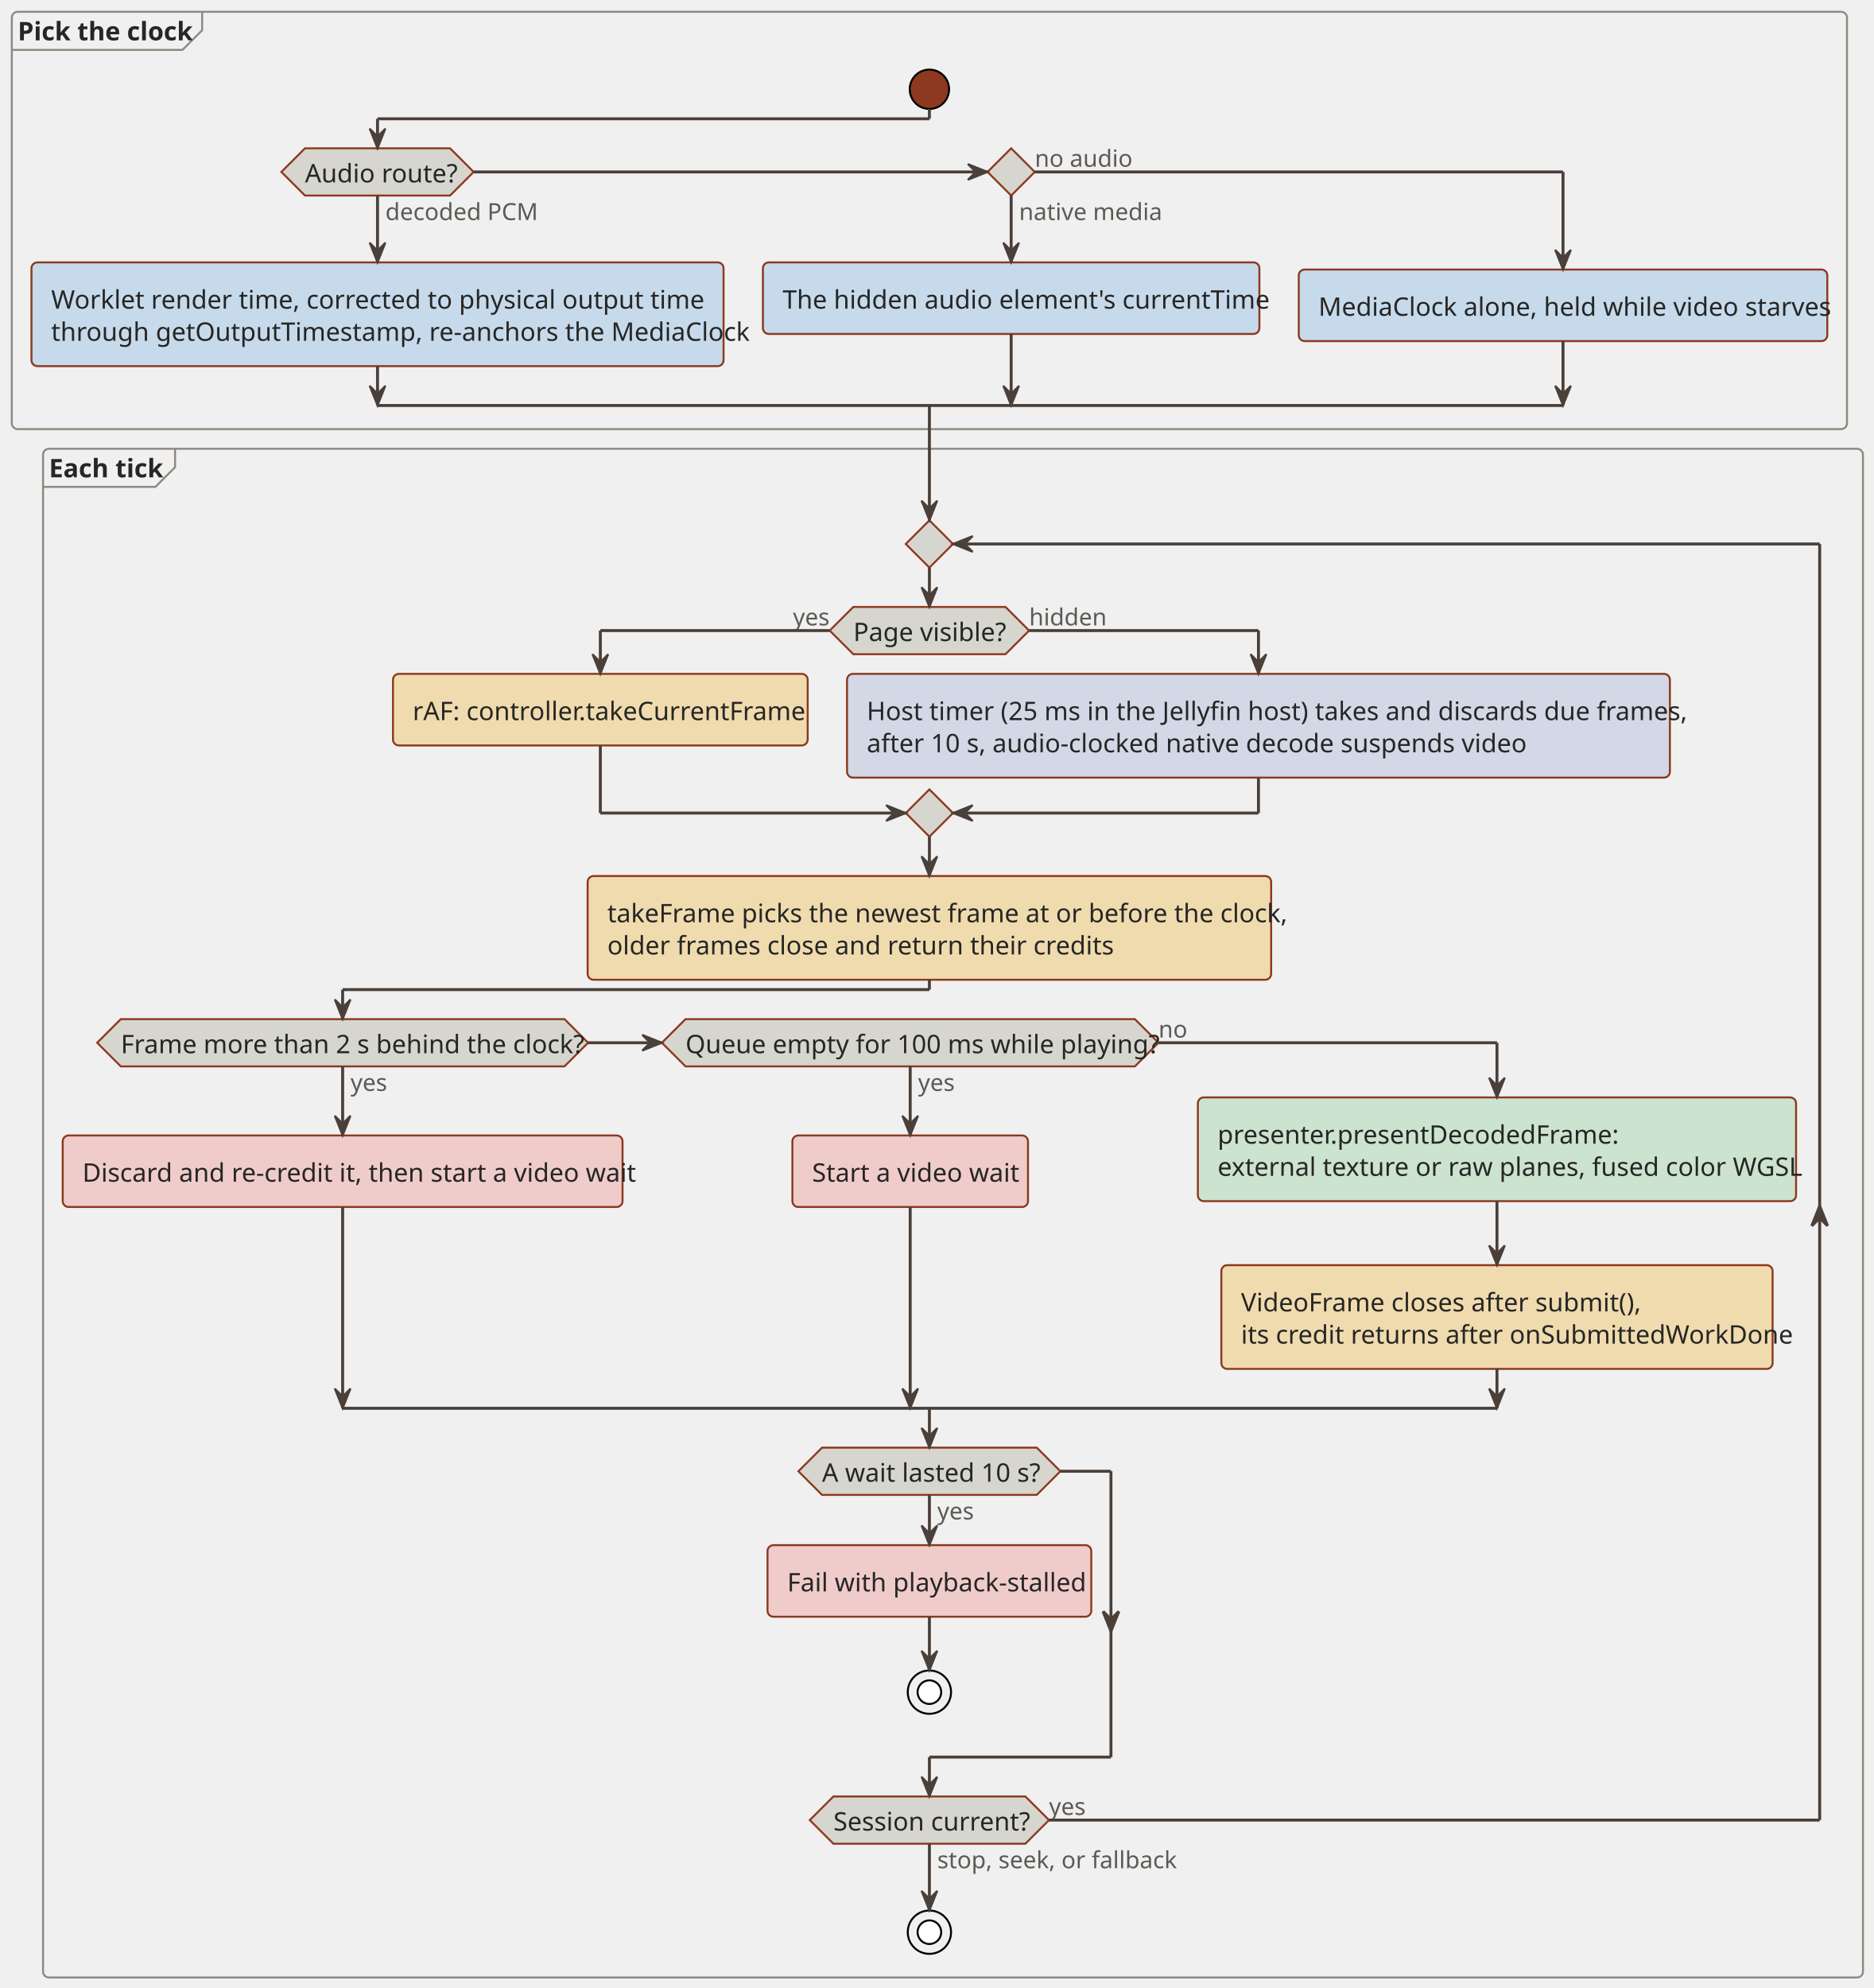
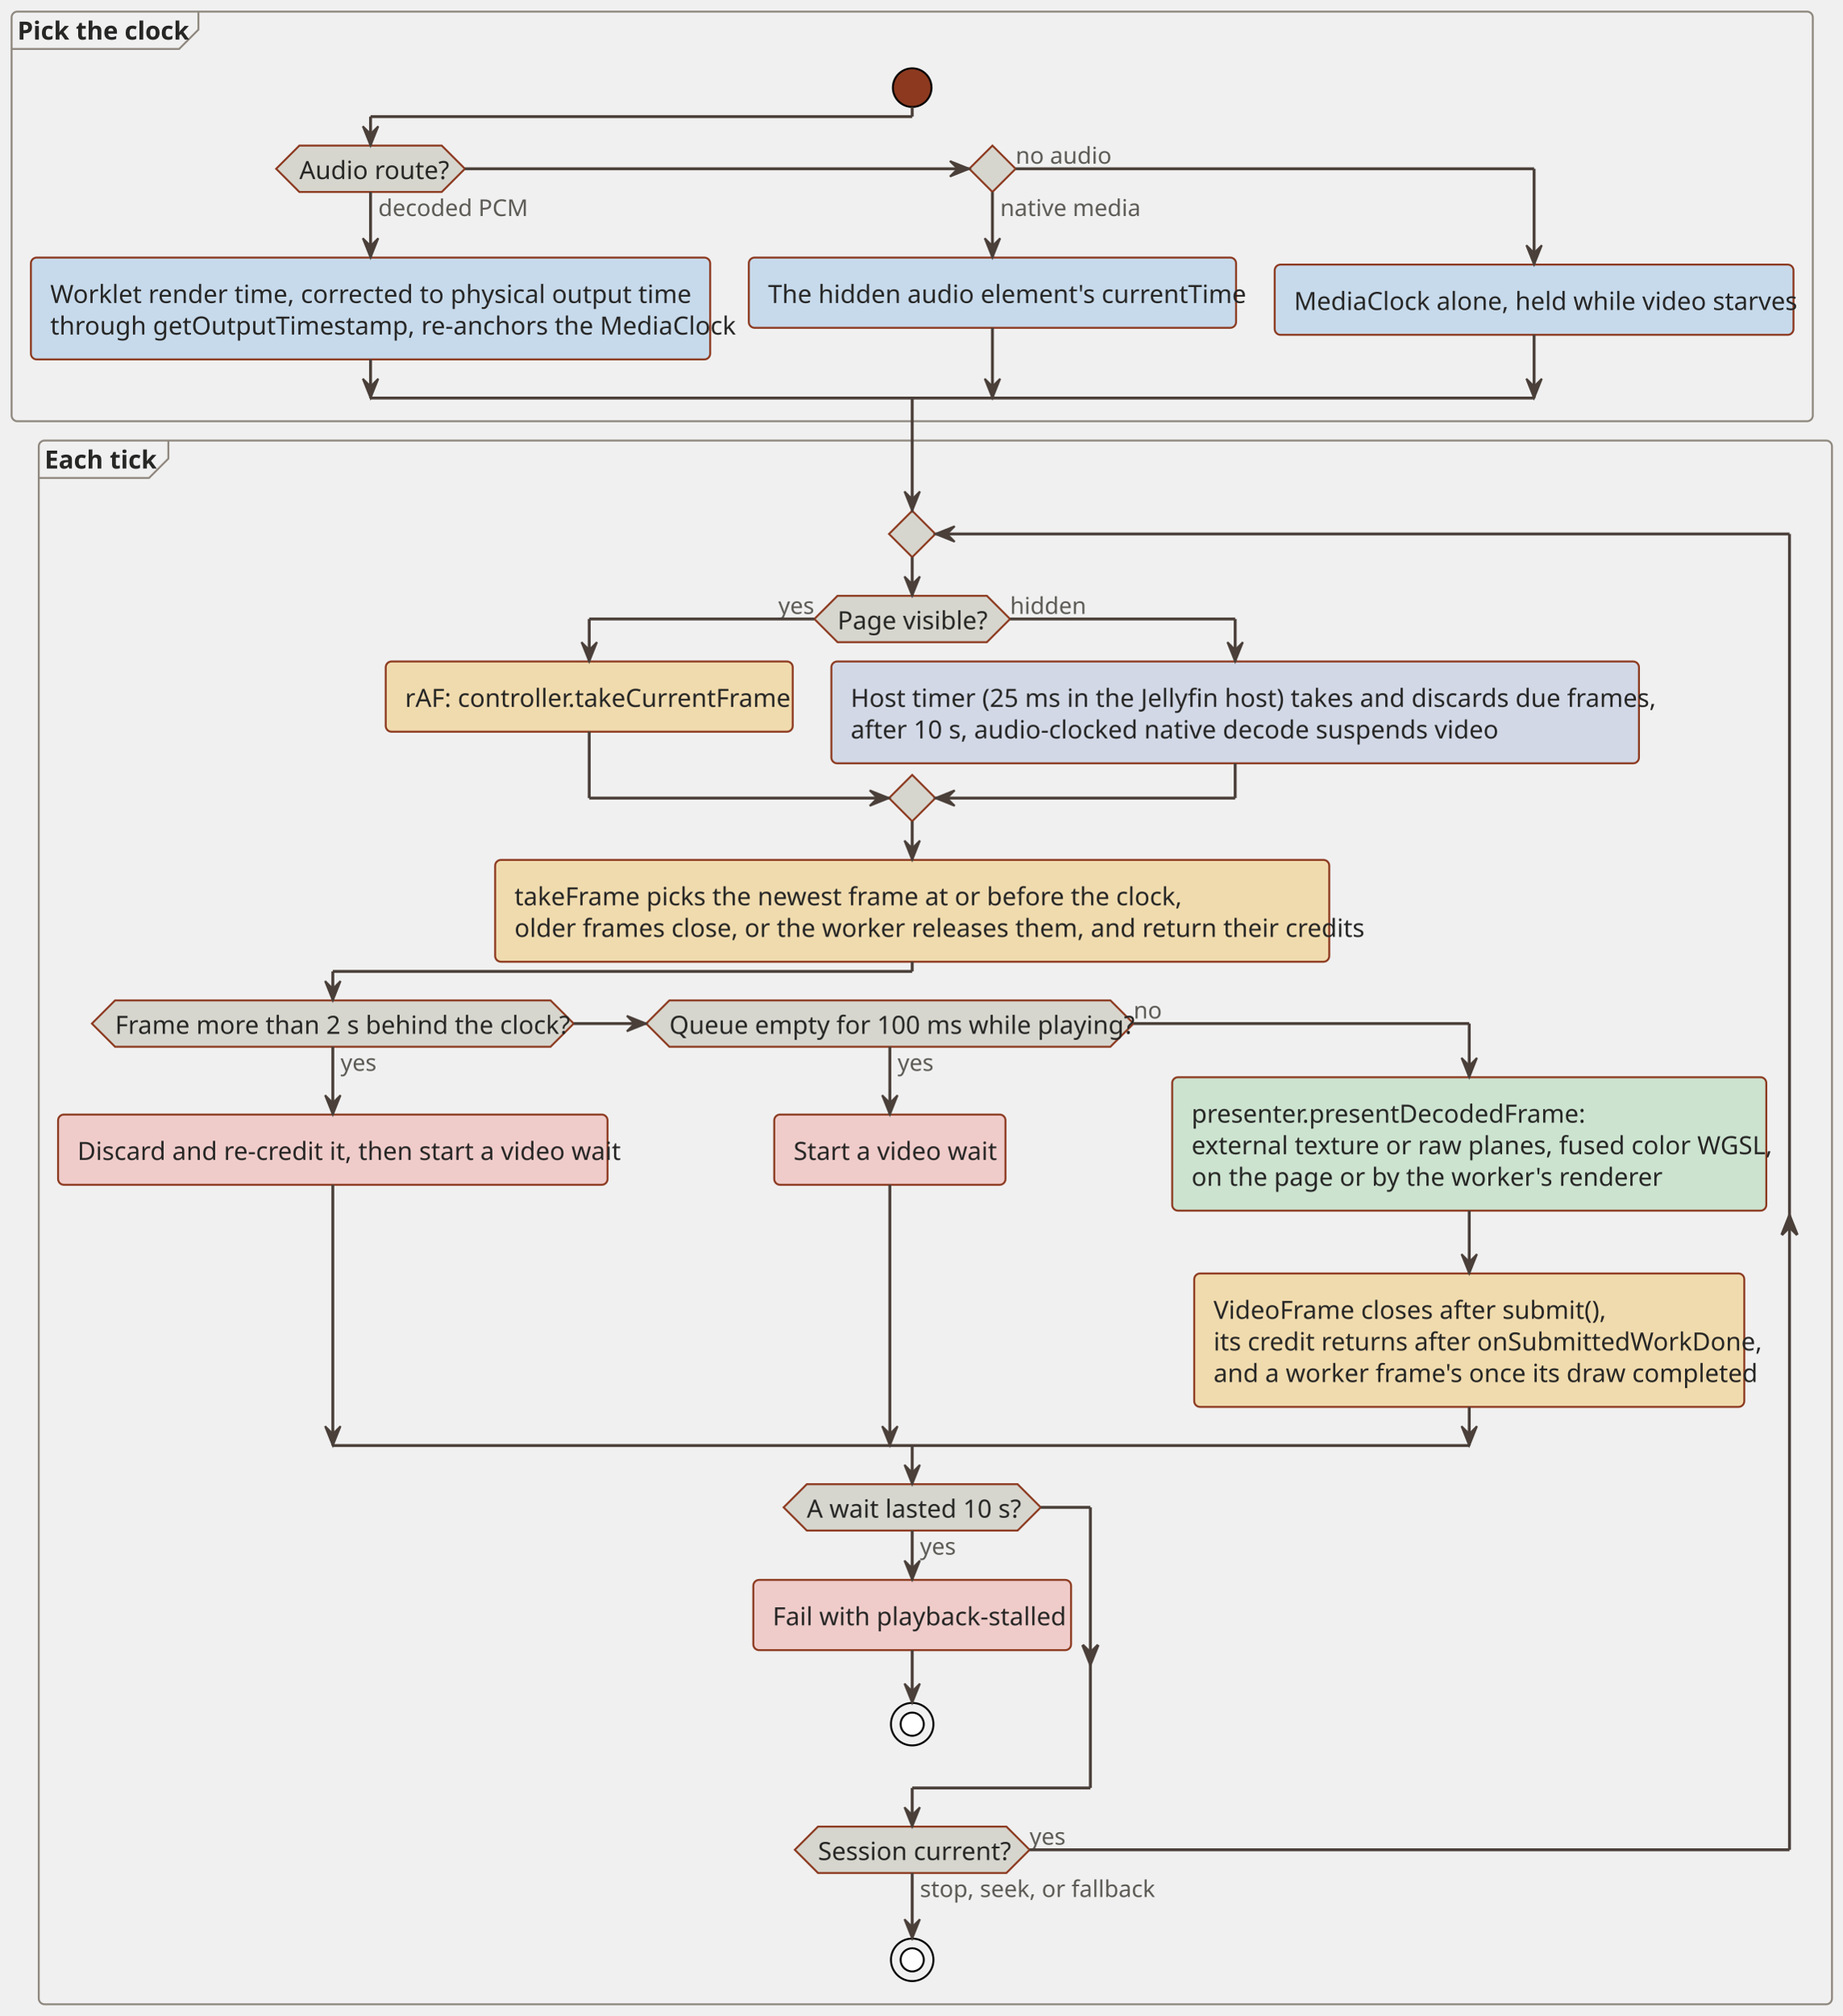
- <svg xmlns="http://www.w3.org/2000/svg" contentStyleType="text/css" data-diagram-type="ACTIVITY" height="1010px" preserveAspectRatio="none" style="width:952px;height:1010px;" version="1.1" viewBox="0 0 952 1010" width="952px" zoomAndPan="magnify">
+ <svg xmlns="http://www.w3.org/2000/svg" contentStyleType="text/css" data-diagram-type="ACTIVITY" height="1043px" preserveAspectRatio="none" style="width:954px;height:1043px;" version="1.1" viewBox="0 0 954 1043" width="954px" zoomAndPan="magnify">
  <defs />
  <g>
    <rect fill="none" height="212.012" rx="3" ry="3" style="stroke:#8F887F;stroke-width:1;" width="932.506" x="6" y="6" />
    <path d="M102.709,6 L102.709,15.352 L92.709,25.352 L6,25.352" fill="none" style="stroke:#8F887F;stroke-width:1;" />
    <text fill="#262625" font-family="sans-serif" font-size="13" font-weight="bold" lengthAdjust="spacing" textLength="86.709" x="9" y="20.495">Pick the clock</text>
    <ellipse cx="472.253" cy="45.352" fill="#8C391F" rx="10" ry="10" style="stroke:#000000;stroke-width:1;" />
    <polygon fill="#D6D6CE" points="154.969,75.352,228.69,75.352,240.69,87.352,228.69,99.352,154.969,99.352,142.969,87.352,154.969,75.352" style="stroke:#8C391F;stroke-width:1;" />
    <text fill="#5C5A55" font-family="sans-serif" font-size="12" lengthAdjust="spacing" textLength="76.043" x="195.829" y="111.809">decoded PCM</text>
    <text fill="#262625" font-family="sans-serif" font-size="13" lengthAdjust="spacing" textLength="73.722" x="154.969" y="92.671">Audio route?</text>
    <rect fill="#C7DAEB" height="52.703" rx="3" ry="3" style="stroke:#8C391F;stroke-width:1;" width="351.659" x="16" y="133.309" />
    <text fill="#262625" font-family="sans-serif" font-size="13" lengthAdjust="spacing" textLength="307.791" x="26" y="156.804">Worklet render time, corrected to physical output time</text>
    <text fill="#262625" font-family="sans-serif" font-size="13" lengthAdjust="spacing" textLength="331.659" x="26" y="173.155">through getOutputTimestamp, re-anchors the MediaClock</text>
    <polygon fill="#D6D6CE" points="513.795,75.352,513.795,75.352,525.795,87.352,513.795,99.352,513.795,99.352,501.795,87.352,513.795,75.352" style="stroke:#8C391F;stroke-width:1;" />
    <text fill="#5C5A55" font-family="sans-serif" font-size="12" lengthAdjust="spacing" textLength="68.039" x="517.795" y="111.809">native media</text>
    <text fill="#5C5A55" font-family="sans-serif" font-size="12" lengthAdjust="spacing" textLength="46.043" x="525.795" y="84.715">no audio</text>
    <rect fill="#C7DAEB" height="36.352" rx="3" ry="3" style="stroke:#8C391F;stroke-width:1;" width="252.273" x="387.659" y="133.309" />
    <text fill="#262625" font-family="sans-serif" font-size="13" lengthAdjust="spacing" textLength="232.273" x="397.659" y="156.804">The hidden audio element's currentTime</text>
    <rect fill="#C7DAEB" height="36.352" rx="3" ry="3" style="stroke:#8C391F;stroke-width:1;" width="268.574" x="659.932" y="136.938" />
    <text fill="#262625" font-family="sans-serif" font-size="13" lengthAdjust="spacing" textLength="248.574" x="669.932" y="160.433">MediaClock alone, held while video starves</text>
-     <rect fill="none" height="776.637" rx="3" ry="3" style="stroke:#8F887F;stroke-width:1;" width="924.756" x="21.875" y="228.012" />
-     <path d="M88.96,228.012 L88.96,237.363 L78.96,247.363 L21.875,247.363" fill="none" style="stroke:#8F887F;stroke-width:1;" />
-     <text fill="#262625" font-family="sans-serif" font-size="13" font-weight="bold" lengthAdjust="spacing" textLength="57.084" x="24.875" y="242.507">Each tick</text>
+     <rect fill="none" height="809.34" rx="3" ry="3" style="stroke:#8F887F;stroke-width:1;" width="928.368" x="20.069" y="228.012" />
+     <path d="M87.154,228.012 L87.154,237.363 L77.154,247.363 L20.069,247.363" fill="none" style="stroke:#8F887F;stroke-width:1;" />
+     <text fill="#262625" font-family="sans-serif" font-size="13" font-weight="bold" lengthAdjust="spacing" textLength="57.084" x="23.069" y="242.507">Each tick</text>
    <polygon fill="#D6D6CE" points="433.59,308.363,510.917,308.363,522.917,320.363,510.917,332.363,433.59,332.363,421.59,320.363,433.59,308.363" style="stroke:#8C391F;stroke-width:1;" />
    <text fill="#262625" font-family="sans-serif" font-size="13" lengthAdjust="spacing" textLength="77.327" x="433.59" y="325.683">Page visible?</text>
    <text fill="#5C5A55" font-family="sans-serif" font-size="12" lengthAdjust="spacing" textLength="18.674" x="402.916" y="317.727">yes</text>
    <text fill="#5C5A55" font-family="sans-serif" font-size="12" lengthAdjust="spacing" textLength="36.035" x="522.917" y="317.727">hidden</text>
    <rect fill="#F0DBAE" height="36.352" rx="3" ry="3" style="stroke:#8C391F;stroke-width:1;" width="210.722" x="199.685" y="342.363" />
    <text fill="#262625" font-family="sans-serif" font-size="13" lengthAdjust="spacing" textLength="190.722" x="209.685" y="365.858">rAF: controller.takeCurrentFrame</text>
    <rect fill="#D2D8E6" height="52.703" rx="3" ry="3" style="stroke:#8C391F;stroke-width:1;" width="418.106" x="430.407" y="342.363" />
    <text fill="#262625" font-family="sans-serif" font-size="13" lengthAdjust="spacing" textLength="398.106" x="440.407" y="365.858">Host timer (25 ms in the Jellyfin host) takes and discards due frames,</text>
    <text fill="#262625" font-family="sans-serif" font-size="13" lengthAdjust="spacing" textLength="320.15" x="440.407" y="382.21">after 10 s, audio-clocked native decode suspends video</text>
    <polygon fill="#D6D6CE" points="472.253,401.066,484.253,413.066,472.253,425.066,460.253,413.066,472.253,401.066" style="stroke:#8C391F;stroke-width:1;" />
-     <rect fill="#F0DBAE" height="52.703" rx="3" ry="3" style="stroke:#8C391F;stroke-width:1;" width="347.31" x="298.598" y="445.066" />
-     <text fill="#262625" font-family="sans-serif" font-size="13" lengthAdjust="spacing" textLength="327.31" x="308.598" y="468.562">takeFrame picks the newest frame at or before the clock,</text>
-     <text fill="#262625" font-family="sans-serif" font-size="13" lengthAdjust="spacing" textLength="239.884" x="308.598" y="484.913">older frames close and return their credits</text>
-     <polygon fill="#D6D6CE" points="61.375,517.769,286.825,517.769,298.825,529.769,286.825,541.769,61.375,541.769,49.375,529.769,61.375,517.769" style="stroke:#8C391F;stroke-width:1;" />
-     <text fill="#5C5A55" font-family="sans-serif" font-size="12" lengthAdjust="spacing" textLength="18.674" x="178.1" y="554.227">yes</text>
-     <text fill="#262625" font-family="sans-serif" font-size="13" lengthAdjust="spacing" textLength="225.45" x="61.375" y="535.089">Frame more than 2 s behind the clock?</text>
-     <rect fill="#EFCCCA" height="36.352" rx="3" ry="3" style="stroke:#8C391F;stroke-width:1;" width="284.45" x="31.875" y="576.863" />
-     <text fill="#262625" font-family="sans-serif" font-size="13" lengthAdjust="spacing" textLength="264.45" x="41.875" y="600.358">Discard and re-credit it, then start a video wait</text>
-     <polygon fill="#D6D6CE" points="348.325,517.769,576.669,517.769,588.669,529.769,576.669,541.769,348.325,541.769,336.325,529.769,348.325,517.769" style="stroke:#8C391F;stroke-width:1;" />
-     <text fill="#5C5A55" font-family="sans-serif" font-size="12" lengthAdjust="spacing" textLength="18.674" x="466.497" y="554.227">yes</text>
-     <text fill="#262625" font-family="sans-serif" font-size="13" lengthAdjust="spacing" textLength="228.344" x="348.325" y="535.089">Queue empty for 100 ms while playing?</text>
-     <text fill="#5C5A55" font-family="sans-serif" font-size="12" lengthAdjust="spacing" textLength="13.348" x="588.669" y="527.133">no</text>
-     <rect fill="#EFCCCA" height="36.352" rx="3" ry="3" style="stroke:#8C391F;stroke-width:1;" width="119.715" x="402.639" y="576.863" />
-     <text fill="#262625" font-family="sans-serif" font-size="13" lengthAdjust="spacing" textLength="99.715" x="412.639" y="600.358">Start a video wait</text>
-     <rect fill="#CCE3CF" height="52.703" rx="3" ry="3" style="stroke:#8C391F;stroke-width:1;" width="303.962" x="608.669" y="557.543" />
-     <text fill="#262625" font-family="sans-serif" font-size="13" lengthAdjust="spacing" textLength="195.102" x="618.669" y="581.038">presenter.presentDecodedFrame:</text>
-     <text fill="#262625" font-family="sans-serif" font-size="13" lengthAdjust="spacing" textLength="283.962" x="618.669" y="597.39">external texture or raw planes, fused color WGSL</text>
-     <rect fill="#F0DBAE" height="52.703" rx="3" ry="3" style="stroke:#8C391F;stroke-width:1;" width="280.108" x="620.596" y="642.766" />
-     <text fill="#262625" font-family="sans-serif" font-size="13" lengthAdjust="spacing" textLength="195.064" x="630.596" y="666.261">VideoFrame closes after submit(),</text>
-     <text fill="#262625" font-family="sans-serif" font-size="13" lengthAdjust="spacing" textLength="260.108" x="630.596" y="682.612">its credit returns after onSubmittedWorkDone</text>
-     <rect fill="#EFCCCA" height="36.352" rx="3" ry="3" style="stroke:#8C391F;stroke-width:1;" width="164.504" x="390.001" y="785.016" />
-     <text fill="#262625" font-family="sans-serif" font-size="13" lengthAdjust="spacing" textLength="144.504" x="400.001" y="808.511">Fail with playback-stalled</text>
-     <ellipse cx="472.253" cy="859.691" fill="none" rx="11" ry="11" style="stroke:#000000;stroke-width:1;" />
-     <ellipse cx="472.253" cy="859.691" fill="#FFFFFF" rx="6" ry="6" style="stroke:#000000;stroke-width:1;" />
-     <polygon fill="#D6D6CE" points="417.695,735.469,526.811,735.469,538.811,747.469,526.811,759.469,417.695,759.469,405.695,747.469,417.695,735.469" style="stroke:#8C391F;stroke-width:1;" />
-     <text fill="#5C5A55" font-family="sans-serif" font-size="12" lengthAdjust="spacing" textLength="18.674" x="476.253" y="771.926">yes</text>
-     <text fill="#262625" font-family="sans-serif" font-size="13" lengthAdjust="spacing" textLength="109.116" x="417.695" y="752.788">A wait lasted 10 s?</text>
+     <rect fill="#F0DBAE" height="52.703" rx="3" ry="3" style="stroke:#8C391F;stroke-width:1;" width="431.842" x="256.332" y="445.066" />
+     <text fill="#262625" font-family="sans-serif" font-size="13" lengthAdjust="spacing" textLength="327.31" x="266.332" y="468.562">takeFrame picks the newest frame at or before the clock,</text>
+     <text fill="#262625" font-family="sans-serif" font-size="13" lengthAdjust="spacing" textLength="411.842" x="266.332" y="484.913">older frames close, or the worker releases them, and return their credits</text>
+     <polygon fill="#D6D6CE" points="59.569,517.769,285.019,517.769,297.019,529.769,285.019,541.769,59.569,541.769,47.569,529.769,59.569,517.769" style="stroke:#8C391F;stroke-width:1;" />
+     <text fill="#5C5A55" font-family="sans-serif" font-size="12" lengthAdjust="spacing" textLength="18.674" x="176.294" y="554.227">yes</text>
+     <text fill="#262625" font-family="sans-serif" font-size="13" lengthAdjust="spacing" textLength="225.45" x="59.569" y="535.089">Frame more than 2 s behind the clock?</text>
+     <rect fill="#EFCCCA" height="36.352" rx="3" ry="3" style="stroke:#8C391F;stroke-width:1;" width="284.45" x="30.069" y="576.863" />
+     <text fill="#262625" font-family="sans-serif" font-size="13" lengthAdjust="spacing" textLength="264.45" x="40.069" y="600.358">Discard and re-credit it, then start a video wait</text>
+     <polygon fill="#D6D6CE" points="346.519,517.769,574.863,517.769,586.863,529.769,574.863,541.769,346.519,541.769,334.519,529.769,346.519,517.769" style="stroke:#8C391F;stroke-width:1;" />
+     <text fill="#5C5A55" font-family="sans-serif" font-size="12" lengthAdjust="spacing" textLength="18.674" x="464.691" y="554.227">yes</text>
+     <text fill="#262625" font-family="sans-serif" font-size="13" lengthAdjust="spacing" textLength="228.344" x="346.519" y="535.089">Queue empty for 100 ms while playing?</text>
+     <text fill="#5C5A55" font-family="sans-serif" font-size="12" lengthAdjust="spacing" textLength="13.348" x="586.863" y="527.133">no</text>
+     <rect fill="#EFCCCA" height="36.352" rx="3" ry="3" style="stroke:#8C391F;stroke-width:1;" width="119.715" x="400.833" y="576.863" />
+     <text fill="#262625" font-family="sans-serif" font-size="13" lengthAdjust="spacing" textLength="99.715" x="410.833" y="600.358">Start a video wait</text>
+     <rect fill="#CCE3CF" height="69.055" rx="3" ry="3" style="stroke:#8C391F;stroke-width:1;" width="307.574" x="606.863" y="557.543" />
+     <text fill="#262625" font-family="sans-serif" font-size="13" lengthAdjust="spacing" textLength="195.102" x="616.863" y="581.038">presenter.presentDecodedFrame:</text>
+     <text fill="#262625" font-family="sans-serif" font-size="13" lengthAdjust="spacing" textLength="287.574" x="616.863" y="597.39">external texture or raw planes, fused color WGSL,</text>
+     <text fill="#262625" font-family="sans-serif" font-size="13" lengthAdjust="spacing" textLength="227.221" x="616.863" y="613.741">on the page or by the worker's renderer</text>
+     <rect fill="#F0DBAE" height="69.055" rx="3" ry="3" style="stroke:#8C391F;stroke-width:1;" width="284.767" x="618.267" y="659.117" />
+     <text fill="#262625" font-family="sans-serif" font-size="13" lengthAdjust="spacing" textLength="195.064" x="628.267" y="682.612">VideoFrame closes after submit(),</text>
+     <text fill="#262625" font-family="sans-serif" font-size="13" lengthAdjust="spacing" textLength="263.72" x="628.267" y="698.964">its credit returns after onSubmittedWorkDone,</text>
+     <text fill="#262625" font-family="sans-serif" font-size="13" lengthAdjust="spacing" textLength="264.767" x="628.267" y="715.315">and a worker frame's once its draw completed</text>
+     <rect fill="#EFCCCA" height="36.352" rx="3" ry="3" style="stroke:#8C391F;stroke-width:1;" width="164.504" x="390.001" y="817.719" />
+     <text fill="#262625" font-family="sans-serif" font-size="13" lengthAdjust="spacing" textLength="144.504" x="400.001" y="841.214">Fail with playback-stalled</text>
+     <ellipse cx="472.253" cy="892.394" fill="none" rx="11" ry="11" style="stroke:#000000;stroke-width:1;" />
+     <ellipse cx="472.253" cy="892.394" fill="#FFFFFF" rx="6" ry="6" style="stroke:#000000;stroke-width:1;" />
+     <polygon fill="#D6D6CE" points="417.695,768.172,526.811,768.172,538.811,780.172,526.811,792.172,417.695,792.172,405.695,780.172,417.695,768.172" style="stroke:#8C391F;stroke-width:1;" />
+     <text fill="#5C5A55" font-family="sans-serif" font-size="12" lengthAdjust="spacing" textLength="18.674" x="476.253" y="804.629">yes</text>
+     <text fill="#262625" font-family="sans-serif" font-size="13" lengthAdjust="spacing" textLength="109.116" x="417.695" y="785.491">A wait lasted 10 s?</text>
    <polygon fill="#D6D6CE" points="472.253,264.363,484.253,276.363,472.253,288.363,460.253,276.363,472.253,264.363" style="stroke:#8C391F;stroke-width:1;" />
-     <polygon fill="#D6D6CE" points="423.478,912.691,521.029,912.691,533.029,924.691,521.029,936.691,423.478,936.691,411.478,924.691,423.478,912.691" style="stroke:#8C391F;stroke-width:1;" />
-     <text fill="#5C5A55" font-family="sans-serif" font-size="12" lengthAdjust="spacing" textLength="116.057" x="476.253" y="949.148">stop, seek, or fallback</text>
-     <text fill="#262625" font-family="sans-serif" font-size="13" lengthAdjust="spacing" textLength="97.551" x="423.478" y="930.011">Session current?</text>
-     <text fill="#5C5A55" font-family="sans-serif" font-size="12" lengthAdjust="spacing" textLength="18.674" x="533.029" y="922.055">yes</text>
-     <ellipse cx="472.253" cy="981.648" fill="none" rx="11" ry="11" style="stroke:#000000;stroke-width:1;" />
-     <ellipse cx="472.253" cy="981.648" fill="#FFFFFF" rx="6" ry="6" style="stroke:#000000;stroke-width:1;" />
+     <polygon fill="#D6D6CE" points="423.478,945.394,521.029,945.394,533.029,957.394,521.029,969.394,423.478,969.394,411.478,957.394,423.478,945.394" style="stroke:#8C391F;stroke-width:1;" />
+     <text fill="#5C5A55" font-family="sans-serif" font-size="12" lengthAdjust="spacing" textLength="116.057" x="476.253" y="981.852">stop, seek, or fallback</text>
+     <text fill="#262625" font-family="sans-serif" font-size="13" lengthAdjust="spacing" textLength="97.551" x="423.478" y="962.714">Session current?</text>
+     <text fill="#5C5A55" font-family="sans-serif" font-size="12" lengthAdjust="spacing" textLength="18.674" x="533.029" y="954.758">yes</text>
+     <ellipse cx="472.253" cy="1014.352" fill="none" rx="11" ry="11" style="stroke:#000000;stroke-width:1;" />
+     <ellipse cx="472.253" cy="1014.352" fill="#FFFFFF" rx="6" ry="6" style="stroke:#000000;stroke-width:1;" />
    <line style="stroke:#4A3F39;stroke-width:1.5;" x1="191.829" x2="191.829" y1="99.352" y2="133.309" />
    <polygon fill="#4A3F39" points="187.829,123.309,191.829,133.309,195.829,123.309,191.829,127.309" style="stroke:#4A3F39;stroke-width:1;" />
    <line style="stroke:#4A3F39;stroke-width:1.5;" x1="191.829" x2="191.829" y1="186.012" y2="206.012" />
    <polygon fill="#4A3F39" points="187.829,196.012,191.829,206.012,195.829,196.012,191.829,200.012" style="stroke:#4A3F39;stroke-width:1;" />
    <line style="stroke:#4A3F39;stroke-width:1.5;" x1="513.795" x2="513.795" y1="99.352" y2="133.309" />
    <polygon fill="#4A3F39" points="509.795,123.309,513.795,133.309,517.795,123.309,513.795,127.309" style="stroke:#4A3F39;stroke-width:1;" />
    <line style="stroke:#4A3F39;stroke-width:1.5;" x1="513.795" x2="513.795" y1="169.66" y2="206.012" />
    <polygon fill="#4A3F39" points="509.795,196.012,513.795,206.012,517.795,196.012,513.795,200.012" style="stroke:#4A3F39;stroke-width:1;" />
    <line style="stroke:#4A3F39;stroke-width:1.5;" x1="240.69" x2="501.795" y1="87.352" y2="87.352" />
    <polygon fill="#4A3F39" points="491.795,83.352,501.795,87.352,491.795,91.352,495.795,87.352" style="stroke:#4A3F39;stroke-width:1;" />
    <line style="stroke:#4A3F39;stroke-width:1.5;" x1="472.253" x2="472.253" y1="55.352" y2="60.352" />
    <line style="stroke:#4A3F39;stroke-width:1.5;" x1="472.253" x2="191.829" y1="60.352" y2="60.352" />
    <line style="stroke:#4A3F39;stroke-width:1.5;" x1="191.829" x2="191.829" y1="60.352" y2="75.352" />
    <polygon fill="#4A3F39" points="187.829,65.352,191.829,75.352,195.829,65.352,191.829,69.352" style="stroke:#4A3F39;stroke-width:1;" />
    <line style="stroke:#4A3F39;stroke-width:1.5;" x1="525.795" x2="794.219" y1="87.352" y2="87.352" />
    <line style="stroke:#4A3F39;stroke-width:1.5;" x1="794.219" x2="794.219" y1="87.352" y2="136.938" />
    <polygon fill="#4A3F39" points="790.219,126.938,794.219,136.938,798.219,126.938,794.219,130.938" style="stroke:#4A3F39;stroke-width:1;" />
    <line style="stroke:#4A3F39;stroke-width:1.5;" x1="794.219" x2="794.219" y1="173.289" y2="206.012" />
    <polygon fill="#4A3F39" points="790.219,196.012,794.219,206.012,798.219,196.012,794.219,200.012" style="stroke:#4A3F39;stroke-width:1;" />
    <line style="stroke:#4A3F39;stroke-width:1.5;" x1="191.829" x2="794.219" y1="206.012" y2="206.012" />
    <line style="stroke:#4A3F39;stroke-width:1.5;" x1="421.59" x2="305.046" y1="320.363" y2="320.363" />
    <line style="stroke:#4A3F39;stroke-width:1.5;" x1="305.046" x2="305.046" y1="320.363" y2="342.363" />
    <polygon fill="#4A3F39" points="301.046,332.363,305.046,342.363,309.046,332.363,305.046,336.363" style="stroke:#4A3F39;stroke-width:1;" />
    <line style="stroke:#4A3F39;stroke-width:1.5;" x1="522.917" x2="639.46" y1="320.363" y2="320.363" />
    <line style="stroke:#4A3F39;stroke-width:1.5;" x1="639.46" x2="639.46" y1="320.363" y2="342.363" />
    <polygon fill="#4A3F39" points="635.46,332.363,639.46,342.363,643.46,332.363,639.46,336.363" style="stroke:#4A3F39;stroke-width:1;" />
    <line style="stroke:#4A3F39;stroke-width:1.5;" x1="305.046" x2="305.046" y1="378.715" y2="413.066" />
    <line style="stroke:#4A3F39;stroke-width:1.5;" x1="305.046" x2="460.253" y1="413.066" y2="413.066" />
    <polygon fill="#4A3F39" points="450.253,409.066,460.253,413.066,450.253,417.066,454.253,413.066" style="stroke:#4A3F39;stroke-width:1;" />
    <line style="stroke:#4A3F39;stroke-width:1.5;" x1="639.46" x2="639.46" y1="395.066" y2="413.066" />
    <line style="stroke:#4A3F39;stroke-width:1.5;" x1="639.46" x2="484.253" y1="413.066" y2="413.066" />
    <polygon fill="#4A3F39" points="494.253,409.066,484.253,413.066,494.253,417.066,490.253,413.066" style="stroke:#4A3F39;stroke-width:1;" />
    <line style="stroke:#4A3F39;stroke-width:1.5;" x1="472.253" x2="472.253" y1="425.066" y2="445.066" />
    <polygon fill="#4A3F39" points="468.253,435.066,472.253,445.066,476.253,435.066,472.253,439.066" style="stroke:#4A3F39;stroke-width:1;" />
-     <line style="stroke:#4A3F39;stroke-width:1.5;" x1="760.65" x2="760.65" y1="610.246" y2="642.766" />
-     <polygon fill="#4A3F39" points="756.65,632.766,760.65,642.766,764.65,632.766,760.65,636.766" style="stroke:#4A3F39;stroke-width:1;" />
-     <line style="stroke:#4A3F39;stroke-width:1.5;" x1="174.1" x2="174.1" y1="541.769" y2="576.863" />
-     <polygon fill="#4A3F39" points="170.1,566.863,174.1,576.863,178.1,566.863,174.1,570.863" style="stroke:#4A3F39;stroke-width:1;" />
-     <line style="stroke:#4A3F39;stroke-width:1.5;" x1="174.1" x2="174.1" y1="613.215" y2="715.469" />
-     <polygon fill="#4A3F39" points="170.1,705.469,174.1,715.469,178.1,705.469,174.1,709.469" style="stroke:#4A3F39;stroke-width:1;" />
-     <line style="stroke:#4A3F39;stroke-width:1.5;" x1="462.497" x2="462.497" y1="541.769" y2="576.863" />
-     <polygon fill="#4A3F39" points="458.497,566.863,462.497,576.863,466.497,566.863,462.497,570.863" style="stroke:#4A3F39;stroke-width:1;" />
-     <line style="stroke:#4A3F39;stroke-width:1.5;" x1="462.497" x2="462.497" y1="613.215" y2="715.469" />
-     <polygon fill="#4A3F39" points="458.497,705.469,462.497,715.469,466.497,705.469,462.497,709.469" style="stroke:#4A3F39;stroke-width:1;" />
-     <line style="stroke:#4A3F39;stroke-width:1.5;" x1="298.825" x2="336.325" y1="529.769" y2="529.769" />
-     <polygon fill="#4A3F39" points="326.325,525.769,336.325,529.769,326.325,533.769,330.325,529.769" style="stroke:#4A3F39;stroke-width:1;" />
+     <line style="stroke:#4A3F39;stroke-width:1.5;" x1="760.65" x2="760.65" y1="626.598" y2="659.117" />
+     <polygon fill="#4A3F39" points="756.65,649.117,760.65,659.117,764.65,649.117,760.65,653.117" style="stroke:#4A3F39;stroke-width:1;" />
+     <line style="stroke:#4A3F39;stroke-width:1.5;" x1="172.294" x2="172.294" y1="541.769" y2="576.863" />
+     <polygon fill="#4A3F39" points="168.294,566.863,172.294,576.863,176.294,566.863,172.294,570.863" style="stroke:#4A3F39;stroke-width:1;" />
+     <line style="stroke:#4A3F39;stroke-width:1.5;" x1="172.294" x2="172.294" y1="613.215" y2="748.172" />
+     <polygon fill="#4A3F39" points="168.294,738.172,172.294,748.172,176.294,738.172,172.294,742.172" style="stroke:#4A3F39;stroke-width:1;" />
+     <line style="stroke:#4A3F39;stroke-width:1.5;" x1="460.691" x2="460.691" y1="541.769" y2="576.863" />
+     <polygon fill="#4A3F39" points="456.691,566.863,460.691,576.863,464.691,566.863,460.691,570.863" style="stroke:#4A3F39;stroke-width:1;" />
+     <line style="stroke:#4A3F39;stroke-width:1.5;" x1="460.691" x2="460.691" y1="613.215" y2="748.172" />
+     <polygon fill="#4A3F39" points="456.691,738.172,460.691,748.172,464.691,738.172,460.691,742.172" style="stroke:#4A3F39;stroke-width:1;" />
+     <line style="stroke:#4A3F39;stroke-width:1.5;" x1="297.019" x2="334.519" y1="529.769" y2="529.769" />
+     <polygon fill="#4A3F39" points="324.519,525.769,334.519,529.769,324.519,533.769,328.519,529.769" style="stroke:#4A3F39;stroke-width:1;" />
    <line style="stroke:#4A3F39;stroke-width:1.5;" x1="472.253" x2="472.253" y1="497.769" y2="502.769" />
-     <line style="stroke:#4A3F39;stroke-width:1.5;" x1="472.253" x2="174.1" y1="502.769" y2="502.769" />
-     <line style="stroke:#4A3F39;stroke-width:1.5;" x1="174.1" x2="174.1" y1="502.769" y2="517.769" />
-     <polygon fill="#4A3F39" points="170.1,507.769,174.1,517.769,178.1,507.769,174.1,511.769" style="stroke:#4A3F39;stroke-width:1;" />
-     <line style="stroke:#4A3F39;stroke-width:1.5;" x1="588.669" x2="760.65" y1="529.769" y2="529.769" />
+     <line style="stroke:#4A3F39;stroke-width:1.5;" x1="472.253" x2="172.294" y1="502.769" y2="502.769" />
+     <line style="stroke:#4A3F39;stroke-width:1.5;" x1="172.294" x2="172.294" y1="502.769" y2="517.769" />
+     <polygon fill="#4A3F39" points="168.294,507.769,172.294,517.769,176.294,507.769,172.294,511.769" style="stroke:#4A3F39;stroke-width:1;" />
+     <line style="stroke:#4A3F39;stroke-width:1.5;" x1="586.863" x2="760.65" y1="529.769" y2="529.769" />
    <line style="stroke:#4A3F39;stroke-width:1.5;" x1="760.65" x2="760.65" y1="529.769" y2="557.543" />
    <polygon fill="#4A3F39" points="756.65,547.543,760.65,557.543,764.65,547.543,760.65,551.543" style="stroke:#4A3F39;stroke-width:1;" />
-     <line style="stroke:#4A3F39;stroke-width:1.5;" x1="760.65" x2="760.65" y1="695.469" y2="715.469" />
-     <polygon fill="#4A3F39" points="756.65,705.469,760.65,715.469,764.65,705.469,760.65,709.469" style="stroke:#4A3F39;stroke-width:1;" />
-     <line style="stroke:#4A3F39;stroke-width:1.5;" x1="174.1" x2="760.65" y1="715.469" y2="715.469" />
-     <line style="stroke:#4A3F39;stroke-width:1.5;" x1="472.253" x2="472.253" y1="821.367" y2="848.691" />
-     <polygon fill="#4A3F39" points="468.253,838.691,472.253,848.691,476.253,838.691,472.253,842.691" style="stroke:#4A3F39;stroke-width:1;" />
-     <line style="stroke:#4A3F39;stroke-width:1.5;" x1="472.253" x2="472.253" y1="759.469" y2="785.016" />
-     <polygon fill="#4A3F39" points="468.253,775.016,472.253,785.016,476.253,775.016,472.253,779.016" style="stroke:#4A3F39;stroke-width:1;" />
-     <line style="stroke:#4A3F39;stroke-width:1.5;" x1="538.811" x2="564.505" y1="747.469" y2="747.469" />
-     <polygon fill="#4A3F39" points="560.505,818.691,564.505,828.691,568.505,818.691,564.505,822.691" style="stroke:#4A3F39;stroke-width:1.5;" />
-     <line style="stroke:#4A3F39;stroke-width:1.5;" x1="564.505" x2="564.505" y1="747.469" y2="892.691" />
-     <line style="stroke:#4A3F39;stroke-width:1.5;" x1="564.505" x2="472.253" y1="892.691" y2="892.691" />
-     <line style="stroke:#4A3F39;stroke-width:1.5;" x1="472.253" x2="472.253" y1="892.691" y2="912.691" />
-     <polygon fill="#4A3F39" points="468.253,902.691,472.253,912.691,476.253,902.691,472.253,906.691" style="stroke:#4A3F39;stroke-width:1;" />
-     <line style="stroke:#4A3F39;stroke-width:1.5;" x1="472.253" x2="472.253" y1="715.469" y2="735.469" />
-     <polygon fill="#4A3F39" points="468.253,725.469,472.253,735.469,476.253,725.469,472.253,729.469" style="stroke:#4A3F39;stroke-width:1;" />
+     <line style="stroke:#4A3F39;stroke-width:1.5;" x1="760.65" x2="760.65" y1="728.172" y2="748.172" />
+     <polygon fill="#4A3F39" points="756.65,738.172,760.65,748.172,764.65,738.172,760.65,742.172" style="stroke:#4A3F39;stroke-width:1;" />
+     <line style="stroke:#4A3F39;stroke-width:1.5;" x1="172.294" x2="760.65" y1="748.172" y2="748.172" />
+     <line style="stroke:#4A3F39;stroke-width:1.5;" x1="472.253" x2="472.253" y1="854.07" y2="881.394" />
+     <polygon fill="#4A3F39" points="468.253,871.394,472.253,881.394,476.253,871.394,472.253,875.394" style="stroke:#4A3F39;stroke-width:1;" />
+     <line style="stroke:#4A3F39;stroke-width:1.5;" x1="472.253" x2="472.253" y1="792.172" y2="817.719" />
+     <polygon fill="#4A3F39" points="468.253,807.719,472.253,817.719,476.253,807.719,472.253,811.719" style="stroke:#4A3F39;stroke-width:1;" />
+     <line style="stroke:#4A3F39;stroke-width:1.5;" x1="538.811" x2="564.505" y1="780.172" y2="780.172" />
+     <polygon fill="#4A3F39" points="560.505,851.394,564.505,861.394,568.505,851.394,564.505,855.394" style="stroke:#4A3F39;stroke-width:1.5;" />
+     <line style="stroke:#4A3F39;stroke-width:1.5;" x1="564.505" x2="564.505" y1="780.172" y2="925.394" />
+     <line style="stroke:#4A3F39;stroke-width:1.5;" x1="564.505" x2="472.253" y1="925.394" y2="925.394" />
+     <line style="stroke:#4A3F39;stroke-width:1.5;" x1="472.253" x2="472.253" y1="925.394" y2="945.394" />
+     <polygon fill="#4A3F39" points="468.253,935.394,472.253,945.394,476.253,935.394,472.253,939.394" style="stroke:#4A3F39;stroke-width:1;" />
+     <line style="stroke:#4A3F39;stroke-width:1.5;" x1="472.253" x2="472.253" y1="748.172" y2="768.172" />
+     <polygon fill="#4A3F39" points="468.253,758.172,472.253,768.172,476.253,758.172,472.253,762.172" style="stroke:#4A3F39;stroke-width:1;" />
    <line style="stroke:#4A3F39;stroke-width:1.5;" x1="472.253" x2="472.253" y1="288.363" y2="308.363" />
    <polygon fill="#4A3F39" points="468.253,298.363,472.253,308.363,476.253,298.363,472.253,302.363" style="stroke:#4A3F39;stroke-width:1;" />
-     <line style="stroke:#4A3F39;stroke-width:1.5;" x1="533.029" x2="924.631" y1="924.691" y2="924.691" />
-     <polygon fill="#4A3F39" points="920.631,622.766,924.631,612.766,928.631,622.766,924.631,618.766" style="stroke:#4A3F39;stroke-width:1.5;" />
-     <line style="stroke:#4A3F39;stroke-width:1.5;" x1="924.631" x2="924.631" y1="276.363" y2="924.691" />
-     <line style="stroke:#4A3F39;stroke-width:1.5;" x1="924.631" x2="484.253" y1="276.363" y2="276.363" />
+     <line style="stroke:#4A3F39;stroke-width:1.5;" x1="533.029" x2="926.437" y1="957.394" y2="957.394" />
+     <polygon fill="#4A3F39" points="922.437,639.117,926.437,629.117,930.437,639.117,926.437,635.117" style="stroke:#4A3F39;stroke-width:1.5;" />
+     <line style="stroke:#4A3F39;stroke-width:1.5;" x1="926.437" x2="926.437" y1="276.363" y2="957.394" />
+     <line style="stroke:#4A3F39;stroke-width:1.5;" x1="926.437" x2="484.253" y1="276.363" y2="276.363" />
    <polygon fill="#4A3F39" points="494.253,272.363,484.253,276.363,494.253,280.363,490.253,276.363" style="stroke:#4A3F39;stroke-width:1;" />
-     <line style="stroke:#4A3F39;stroke-width:1.5;" x1="472.253" x2="472.253" y1="936.691" y2="970.648" />
-     <polygon fill="#4A3F39" points="468.253,960.648,472.253,970.648,476.253,960.648,472.253,964.648" style="stroke:#4A3F39;stroke-width:1;" />
+     <line style="stroke:#4A3F39;stroke-width:1.5;" x1="472.253" x2="472.253" y1="969.394" y2="1003.352" />
+     <polygon fill="#4A3F39" points="468.253,993.352,472.253,1003.352,476.253,993.352,472.253,997.352" style="stroke:#4A3F39;stroke-width:1;" />
    <line style="stroke:#4A3F39;stroke-width:1.5;" x1="472.253" x2="472.253" y1="206.012" y2="264.363" />
    <polygon fill="#4A3F39" points="468.253,254.363,472.253,264.363,476.253,254.363,472.253,258.363" style="stroke:#4A3F39;stroke-width:1;" />
  </g>
</svg>
